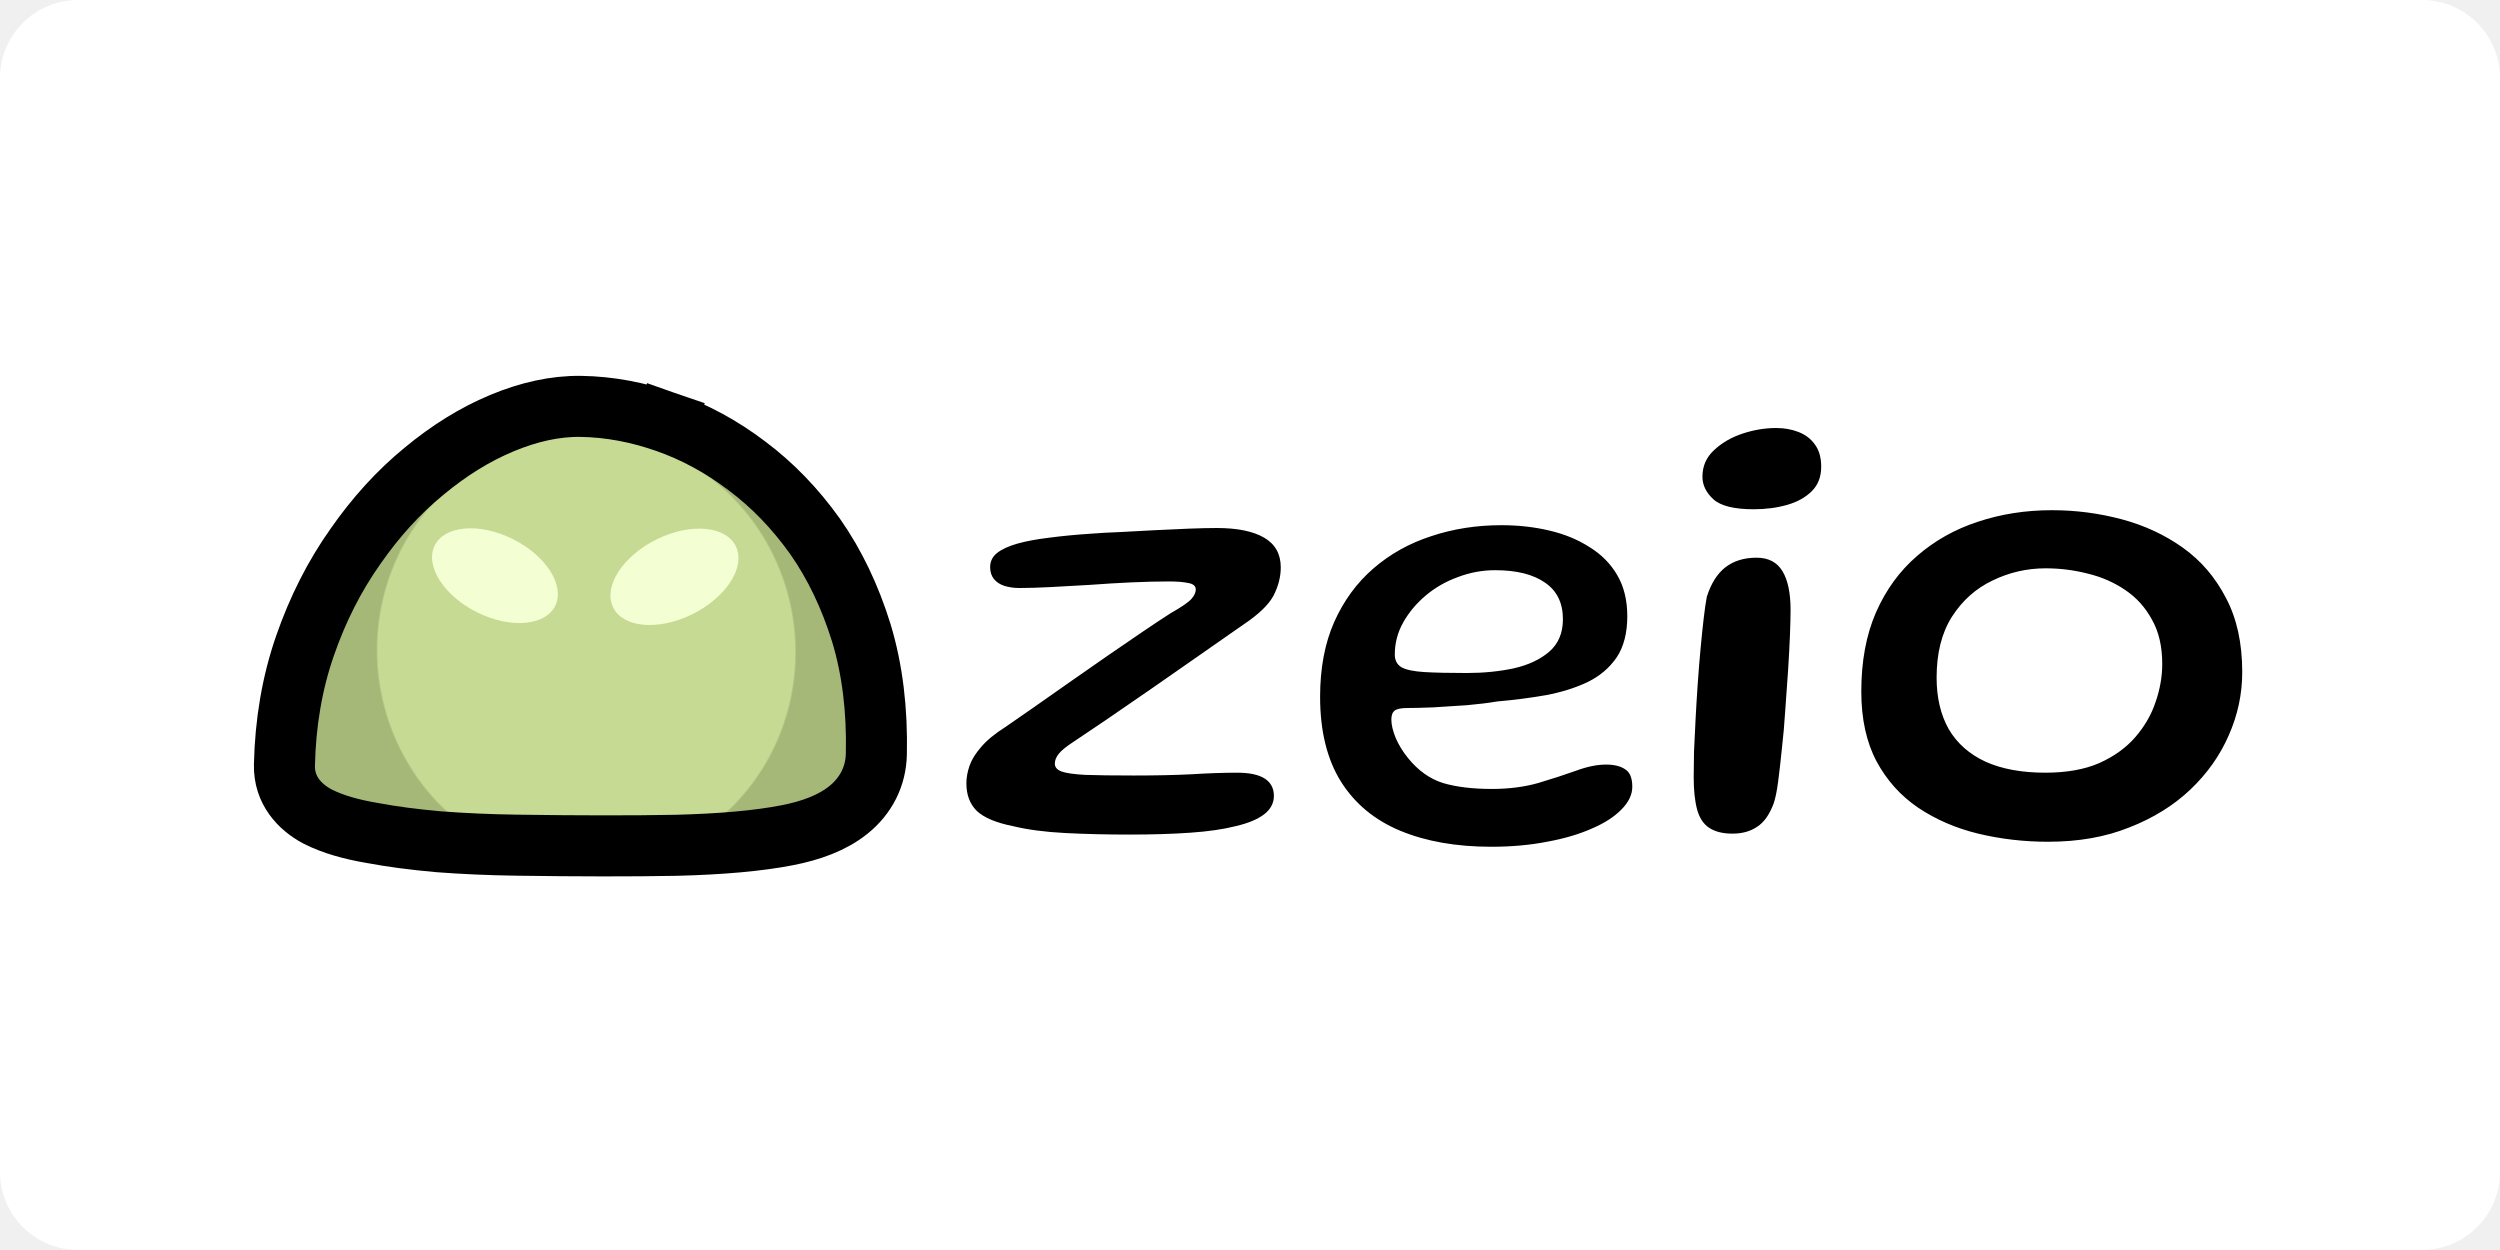
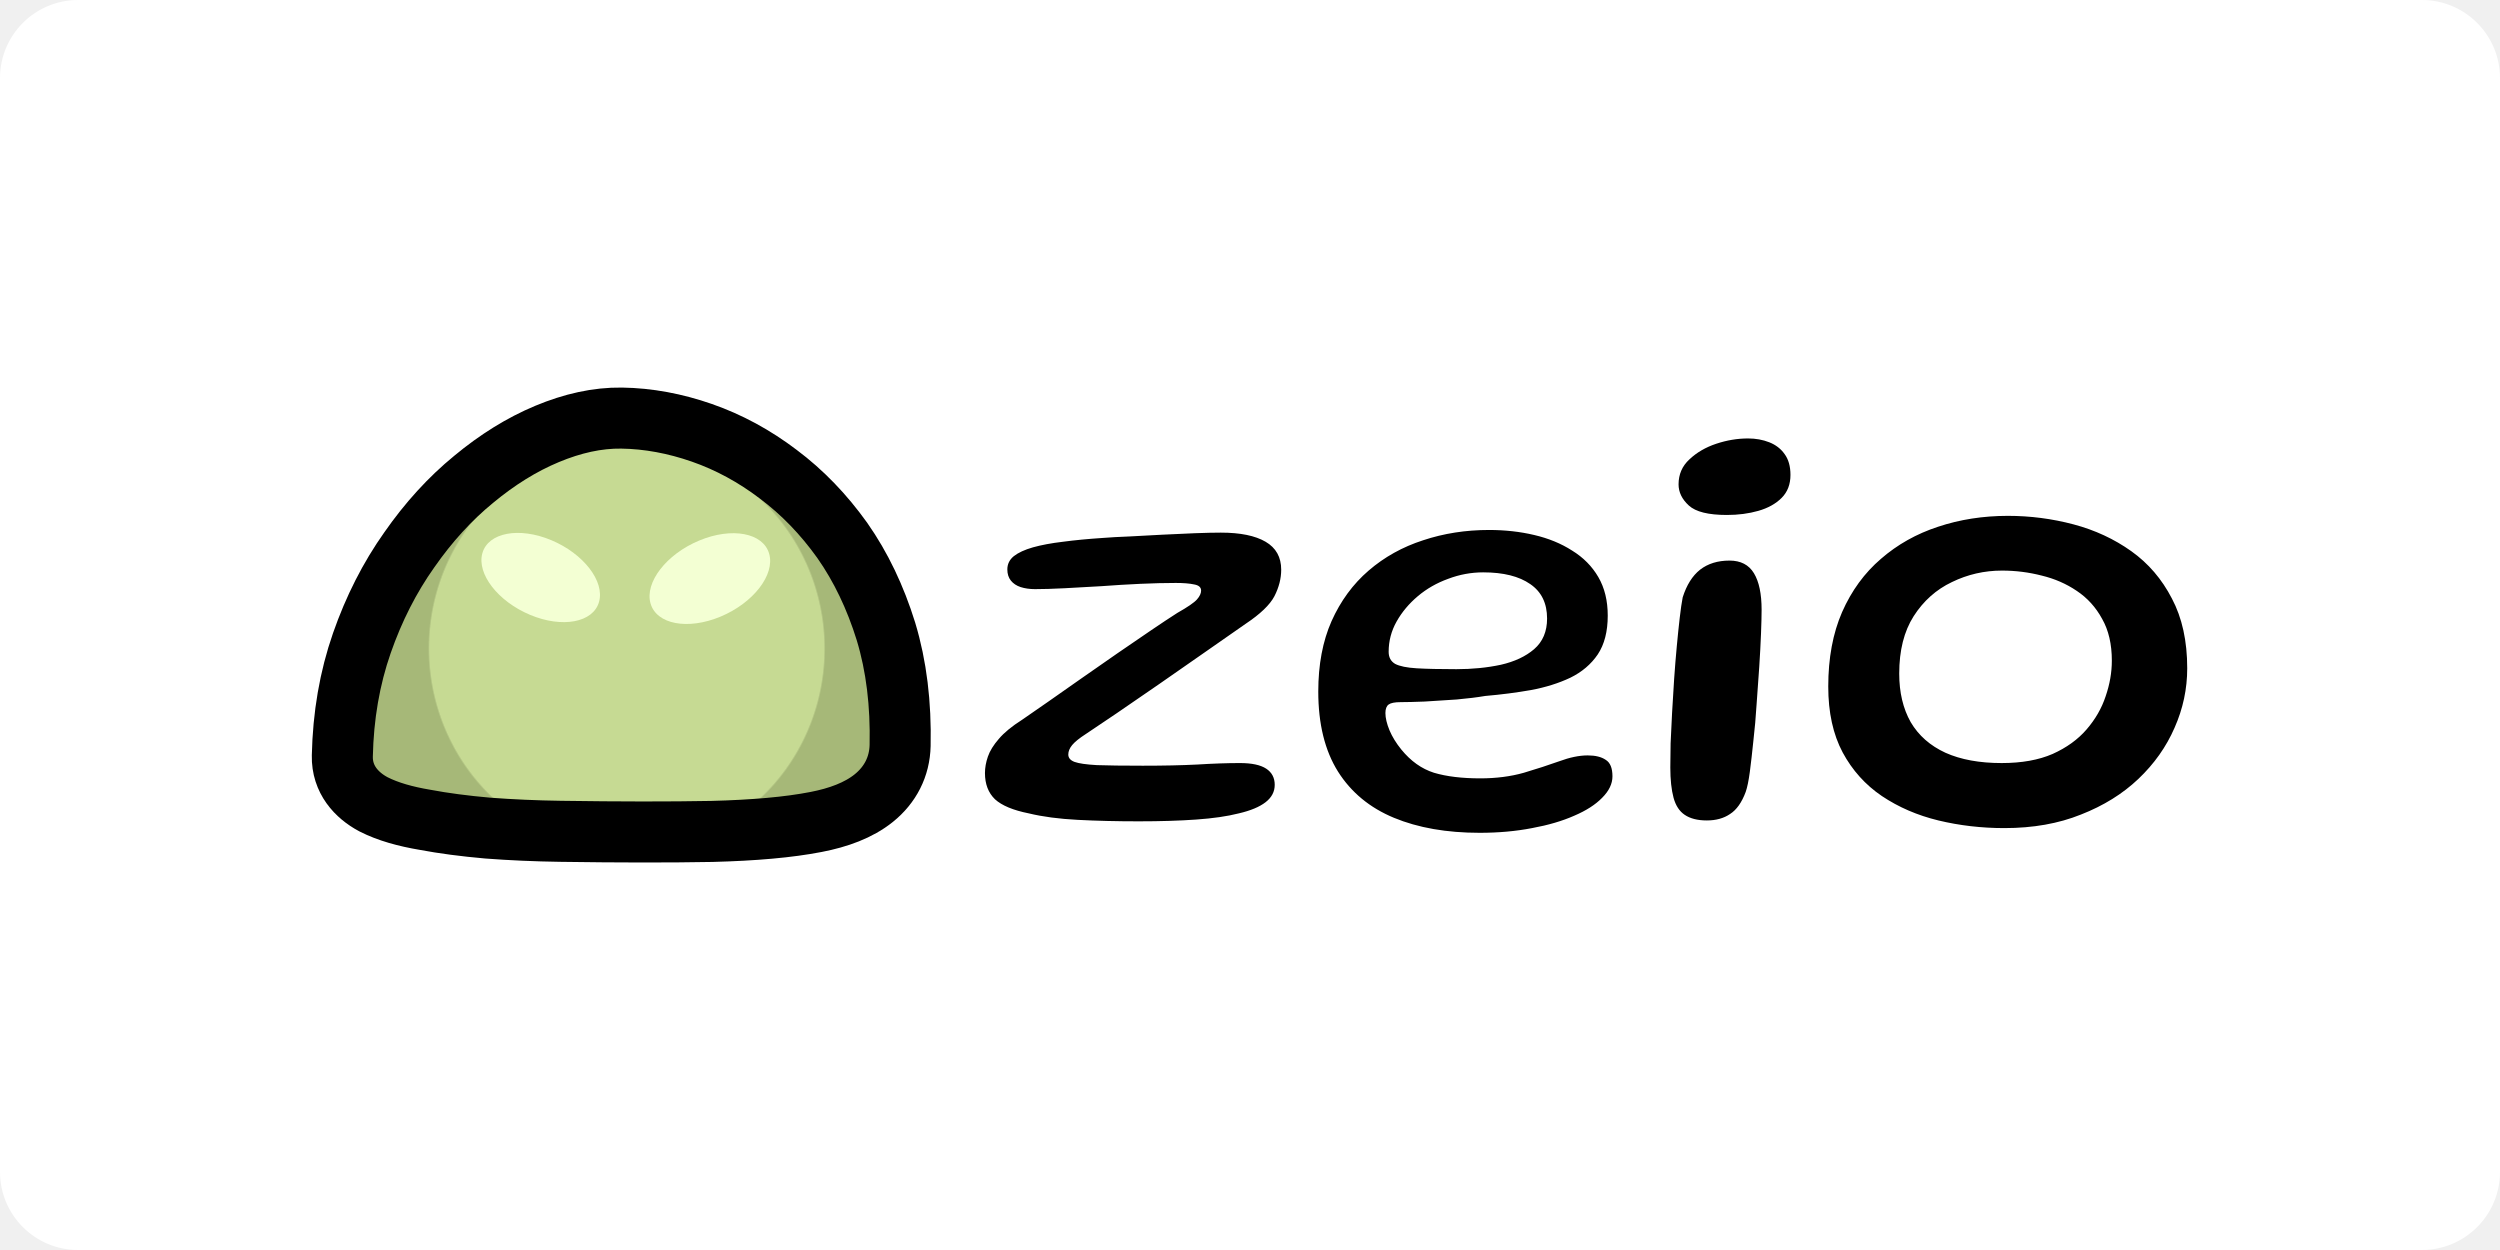
<svg xmlns="http://www.w3.org/2000/svg" width="1024" height="512" viewBox="0 0 1024 512" fill="none">
  <rect width="1024" height="512" rx="32" fill="white" />
-   <path d="M462.649 341.84C453.177 341.84 444.345 341.627 436.153 341.2C427.961 340.773 420.878 339.835 414.905 338.384C408.078 337.019 403.171 334.971 400.185 332.24C397.283 329.424 395.833 325.627 395.833 320.848C395.833 318.544 396.259 316.155 397.113 313.68C397.966 311.205 399.545 308.645 401.849 306C404.153 303.269 407.523 300.496 411.961 297.68C415.033 295.547 418.787 292.944 423.225 289.872C427.747 286.715 432.611 283.301 437.817 279.632C443.022 275.963 448.227 272.336 453.433 268.752C458.723 265.168 463.587 261.84 468.025 258.768C472.547 255.696 476.345 253.179 479.417 251.216C483.939 248.656 486.798 246.693 487.993 245.328C489.187 243.963 489.785 242.683 489.785 241.488C489.785 240.037 488.761 239.141 486.713 238.8C484.75 238.373 482.105 238.16 478.777 238.16C474.083 238.16 468.921 238.288 463.289 238.544C457.742 238.8 452.11 239.141 446.393 239.568C440.761 239.909 435.427 240.208 430.393 240.464C425.358 240.72 421.091 240.848 417.593 240.848C415.289 240.848 413.198 240.549 411.321 239.952C409.529 239.355 408.121 238.416 407.097 237.136C406.073 235.856 405.561 234.235 405.561 232.272C405.561 229.968 406.499 228.048 408.377 226.512C410.339 224.976 413.113 223.696 416.697 222.672C420.366 221.648 424.718 220.837 429.753 220.24C434.873 219.557 440.675 219.003 447.161 218.576C450.318 218.32 454.158 218.107 458.681 217.936C463.289 217.68 468.067 217.424 473.017 217.168C477.966 216.912 482.659 216.699 487.097 216.528C491.619 216.357 495.374 216.272 498.361 216.272C506.809 216.272 513.294 217.595 517.817 220.24C522.339 222.885 524.601 226.939 524.601 232.4C524.601 236.24 523.619 240.08 521.657 243.92C519.694 247.675 515.513 251.685 509.113 255.952C503.822 259.621 497.891 263.76 491.321 268.368C484.75 272.976 478.137 277.584 471.481 282.192C464.825 286.8 458.681 291.024 453.049 294.864C447.502 298.619 443.065 301.605 439.737 303.824C436.835 305.701 434.83 307.323 433.721 308.688C432.611 310.053 432.057 311.419 432.057 312.784C432.057 314.235 432.953 315.301 434.745 315.984C436.622 316.667 439.865 317.136 444.473 317.392C449.166 317.563 455.822 317.648 464.441 317.648C473.486 317.648 481.379 317.477 488.121 317.136C494.947 316.709 501.134 316.496 506.681 316.496C511.801 316.496 515.598 317.307 518.073 318.928C520.547 320.549 521.785 322.896 521.785 325.968C521.785 328.955 520.462 331.472 517.817 333.52C515.171 335.568 511.289 337.189 506.169 338.384C501.134 339.664 494.947 340.56 487.609 341.072C480.355 341.584 472.035 341.84 462.649 341.84ZM610.859 346.832C596.523 346.832 584.107 344.656 573.611 340.304C563.115 335.952 555.008 329.253 549.291 320.208C543.573 311.077 540.715 299.472 540.715 285.392C540.715 273.701 542.635 263.504 546.475 254.8C550.4 246.011 555.776 238.672 562.603 232.784C569.429 226.896 577.323 222.501 586.283 219.6C595.243 216.613 604.8 215.12 614.955 215.12C621.867 215.12 628.395 215.845 634.539 217.296C640.768 218.747 646.272 221.008 651.051 224.08C655.915 227.067 659.712 230.907 662.443 235.6C665.173 240.293 666.539 245.883 666.539 252.368C666.539 259.28 665.088 264.912 662.187 269.264C659.285 273.531 655.317 276.901 650.283 279.376C645.248 281.765 639.531 283.557 633.131 284.752C626.816 285.861 620.203 286.715 613.291 287.312C609.792 287.909 605.653 288.421 600.875 288.848C596.096 289.189 591.445 289.488 586.923 289.744C582.485 289.915 579.029 290 576.555 290C573.995 290 572.245 290.341 571.307 291.024C570.368 291.707 569.899 292.944 569.899 294.736C569.899 296.869 570.496 299.387 571.691 302.288C572.885 305.104 574.592 307.877 576.811 310.608C580.907 315.643 585.643 319.013 591.019 320.72C596.48 322.341 603.179 323.152 611.115 323.152C618.027 323.152 624.341 322.341 630.059 320.72C635.776 319.013 640.896 317.349 645.419 315.728C650.027 314.021 654.165 313.168 657.835 313.168C661.163 313.168 663.765 313.808 665.643 315.088C667.605 316.283 668.587 318.672 668.587 322.256C668.587 325.499 667.093 328.613 664.107 331.6C661.205 334.587 657.152 337.189 651.947 339.408C646.741 341.712 640.64 343.504 633.643 344.784C626.645 346.149 619.051 346.832 610.859 346.832ZM600.747 275.664C607.659 275.664 614.101 275.024 620.075 273.744C626.048 272.379 630.869 270.117 634.539 266.96C638.293 263.717 640.171 259.28 640.171 253.648C640.171 246.992 637.739 242 632.875 238.672C628.011 235.259 621.184 233.552 612.395 233.552C607.189 233.552 602.112 234.491 597.163 236.368C592.213 238.16 587.819 240.677 583.979 243.92C580.139 247.163 577.067 250.832 574.763 254.928C572.459 259.024 571.307 263.419 571.307 268.112C571.307 270.501 572.245 272.251 574.123 273.36C576.085 274.384 579.2 275.024 583.467 275.28C587.819 275.536 593.579 275.664 600.747 275.664ZM709.609 341.456C705.598 341.456 702.398 340.645 700.009 339.024C697.705 337.488 696.083 335.013 695.145 331.6C694.206 328.101 693.737 323.707 693.737 318.416C693.737 315.515 693.779 312.016 693.865 307.92C694.035 303.824 694.249 299.387 694.505 294.608C694.761 289.744 695.059 284.837 695.401 279.888C695.742 274.939 696.126 270.203 696.553 265.68C696.979 261.072 697.406 256.933 697.833 253.264C698.259 249.595 698.686 246.651 699.113 244.432C700.819 239.056 703.337 235.045 706.665 232.4C710.078 229.755 714.345 228.432 719.465 228.432C724.329 228.432 727.87 230.267 730.089 233.936C732.307 237.605 733.417 242.896 733.417 249.808C733.417 252.368 733.331 255.824 733.161 260.176C732.99 264.528 732.734 269.349 732.393 274.64C732.051 279.931 731.667 285.349 731.241 290.896C730.899 296.443 730.43 301.776 729.833 306.896C729.321 311.931 728.809 316.411 728.297 320.336C727.785 324.176 727.187 327.077 726.505 329.04C724.798 333.648 722.537 336.848 719.721 338.64C716.99 340.517 713.619 341.456 709.609 341.456ZM718.313 208.592C710.291 208.592 704.787 207.227 701.801 204.496C698.814 201.765 697.321 198.693 697.321 195.28C697.321 190.928 698.899 187.301 702.057 184.4C705.214 181.413 709.097 179.152 713.705 177.616C718.313 176.08 722.921 175.312 727.529 175.312C730.857 175.312 733.929 175.867 736.745 176.976C739.561 178.085 741.779 179.792 743.401 182.096C745.107 184.4 745.961 187.429 745.961 191.184C745.961 195.28 744.681 198.608 742.121 201.168C739.561 203.728 736.19 205.605 732.009 206.8C727.827 207.995 723.262 208.592 718.313 208.592ZM838.931 344.784C829.032 344.784 819.475 343.675 810.259 341.456C801.128 339.237 792.936 335.696 785.683 330.832C778.515 325.968 772.84 319.653 768.659 311.888C764.477 304.037 762.387 294.48 762.387 283.216C762.387 270.843 764.392 260.048 768.403 250.832C772.499 241.531 778.131 233.808 785.299 227.664C792.467 221.435 800.744 216.784 810.131 213.712C819.603 210.555 829.715 208.976 840.467 208.976C850.195 208.976 859.709 210.213 869.011 212.688C878.312 215.163 886.675 219.045 894.099 224.336C901.523 229.627 907.411 236.496 911.763 244.944C916.2 253.307 918.419 263.419 918.419 275.28C918.419 284.24 916.584 292.859 912.915 301.136C909.331 309.413 904.083 316.837 897.171 323.408C890.344 329.893 882.024 335.056 872.211 338.896C862.483 342.821 851.389 344.784 838.931 344.784ZM837.779 316.496C846.483 316.496 853.864 315.173 859.923 312.528C865.981 309.797 870.888 306.256 874.643 301.904C878.483 297.467 881.256 292.645 882.963 287.44C884.755 282.235 885.651 277.072 885.651 271.952C885.651 264.784 884.243 258.725 881.427 253.776C878.696 248.741 875.027 244.688 870.419 241.616C865.896 238.544 860.819 236.325 855.187 234.96C849.555 233.509 843.795 232.784 837.907 232.784C830.227 232.784 822.973 234.448 816.147 237.776C809.32 241.019 803.773 245.968 799.507 252.624C795.325 259.195 793.235 267.515 793.235 277.584C793.235 285.776 794.899 292.816 798.227 298.704C801.64 304.507 806.675 308.944 813.331 312.016C819.987 315.003 828.136 316.496 837.779 316.496Z" fill="black" />
-   <path d="M352.814 259.28L352.801 259.237L352.788 259.195C348.205 244.439 341.92 231.222 333.83 219.68L333.797 219.632L333.763 219.585C325.688 208.29 316.425 198.668 305.944 190.832C295.596 182.973 284.525 176.946 272.744 172.845L268.654 184.593L272.744 172.845C261.122 168.799 249.5 166.625 237.923 166.456C227.341 166.301 216.495 168.765 205.52 173.344C194.455 177.96 183.825 184.596 173.616 193.073C163.248 201.561 153.939 211.813 145.649 223.719C137.063 235.835 130.197 249.386 125.001 264.294C119.679 279.562 116.884 295.96 116.505 313.399C116.283 323.632 122.716 330.517 129.942 334.377L130.056 334.438L130.171 334.496C136.348 337.635 143.942 339.746 152.436 341.177C160.495 342.696 169.574 343.888 179.633 344.778L179.71 344.784L179.786 344.79C189.871 345.557 200.384 346.019 211.319 346.18C236.917 346.555 258.843 346.574 277.071 346.233L277.115 346.232L277.159 346.231C295.386 345.762 310.559 344.437 322.426 342.119C332.091 340.248 340.884 337.087 347.525 331.731C354.655 325.981 358.755 318.098 358.957 308.813C359.346 290.872 357.367 274.315 352.814 259.28Z" fill="#C6DA93" />
-   <path d="M352.814 259.28L352.801 259.237L352.788 259.195C348.205 244.439 341.92 231.222 333.83 219.68L333.797 219.632L333.763 219.585C325.688 208.29 316.425 198.668 305.944 190.832C295.596 182.973 284.525 176.946 272.744 172.845L268.654 184.593L272.744 172.845C261.122 168.799 249.5 166.625 237.923 166.456C227.341 166.301 216.495 168.765 205.52 173.344C194.455 177.96 183.825 184.596 173.616 193.073C163.248 201.561 153.939 211.813 145.649 223.719C137.063 235.835 130.197 249.386 125.001 264.294C119.679 279.562 116.884 295.96 116.505 313.399C116.283 323.632 122.716 330.517 129.942 334.377L130.056 334.438L130.171 334.496C136.348 337.635 143.942 339.746 152.436 341.177C160.495 342.696 169.574 343.888 179.633 344.778L179.71 344.784L179.786 344.79C189.871 345.557 200.384 346.019 211.319 346.18C236.917 346.555 258.843 346.574 277.071 346.233L277.115 346.232L277.159 346.231C295.386 345.762 310.559 344.437 322.426 342.119C332.091 340.248 340.884 337.087 347.525 331.731C354.655 325.981 358.755 318.098 358.957 308.813C359.346 290.872 357.367 274.315 352.814 259.28Z" fill="url(#paint0_radial_269_157)" fill-opacity="0.2" />
-   <path d="M352.814 259.28L352.801 259.237L352.788 259.195C348.205 244.439 341.92 231.222 333.83 219.68L333.797 219.632L333.763 219.585C325.688 208.29 316.425 198.668 305.944 190.832C295.596 182.973 284.525 176.946 272.744 172.845L268.654 184.593L272.744 172.845C261.122 168.799 249.5 166.625 237.923 166.456C227.341 166.301 216.495 168.765 205.52 173.344C194.455 177.96 183.825 184.596 173.616 193.073C163.248 201.561 153.939 211.813 145.649 223.719C137.063 235.835 130.197 249.386 125.001 264.294C119.679 279.562 116.884 295.96 116.505 313.399C116.283 323.632 122.716 330.517 129.942 334.377L130.056 334.438L130.171 334.496C136.348 337.635 143.942 339.746 152.436 341.177C160.495 342.696 169.574 343.888 179.633 344.778L179.71 344.784L179.786 344.79C189.871 345.557 200.384 346.019 211.319 346.18C236.917 346.555 258.843 346.574 277.071 346.233L277.115 346.232L277.159 346.231C295.386 345.762 310.559 344.437 322.426 342.119C332.091 340.248 340.884 337.087 347.525 331.731C354.655 325.981 358.755 318.098 358.957 308.813C359.346 290.872 357.367 274.315 352.814 259.28Z" stroke="black" stroke-width="25" />
-   <ellipse cx="27.954" cy="17.179" rx="27.954" ry="17.179" transform="matrix(-0.922655 0.385627 -0.271375 -0.962474 306.708 242.018)" fill="#F3FFD3" />
-   <ellipse cx="27.479" cy="16.887" rx="27.479" ry="16.887" transform="matrix(-0.922628 -0.385691 0.271424 -0.96246 223.503 262.651)" fill="#F3FFD3" />
+   <path d="M466.4 336.417C457.475 336.417 449.152 336.216 441.432 335.814C433.713 335.412 427.038 334.529 421.41 333.162C414.976 331.877 410.352 329.948 407.539 327.376C404.804 324.724 403.438 321.148 403.438 316.648C403.438 314.478 403.839 312.228 404.644 309.897C405.447 307.566 406.935 305.155 409.107 302.664C411.278 300.093 414.453 297.481 418.635 294.829C421.53 292.82 425.068 290.369 429.25 287.476C433.511 284.503 438.095 281.288 443 277.832C447.905 274.377 452.81 270.961 457.716 267.586C462.701 264.211 467.284 261.077 471.466 258.184C475.727 255.291 479.306 252.92 482.201 251.072C486.463 248.661 489.157 246.812 490.283 245.527C491.408 244.241 491.971 243.036 491.971 241.91C491.971 240.544 491.006 239.7 489.077 239.379C487.227 238.977 484.734 238.776 481.598 238.776C477.175 238.776 472.311 238.897 467.003 239.138C461.776 239.379 456.469 239.7 451.082 240.102C445.775 240.423 440.748 240.705 436.004 240.946C431.26 241.187 427.239 241.308 423.943 241.308C421.771 241.308 419.801 241.026 418.032 240.464C416.344 239.902 415.017 239.017 414.052 237.812C413.087 236.607 412.604 235.08 412.604 233.231C412.604 231.062 413.488 229.253 415.258 227.807C417.107 226.36 419.721 225.155 423.098 224.191C426.556 223.226 430.657 222.462 435.401 221.9C440.226 221.257 445.694 220.735 451.805 220.333C454.78 220.092 458.399 219.891 462.661 219.73C467.003 219.489 471.506 219.248 476.17 219.007C480.834 218.766 485.256 218.565 489.438 218.404C493.7 218.243 497.238 218.163 500.053 218.163C508.014 218.163 514.125 219.409 518.387 221.9C522.648 224.391 524.78 228.209 524.78 233.352C524.78 236.968 523.854 240.584 522.005 244.201C520.156 247.737 516.216 251.513 510.185 255.532C505.199 258.987 499.61 262.885 493.419 267.225C487.227 271.564 480.995 275.904 474.723 280.243C468.451 284.583 462.661 288.561 457.354 292.177C452.127 295.713 447.946 298.525 444.81 300.615C442.075 302.383 440.186 303.91 439.141 305.196C438.095 306.481 437.573 307.768 437.573 309.053C437.573 310.42 438.417 311.424 440.105 312.067C441.874 312.71 444.93 313.152 449.272 313.393C453.695 313.554 459.967 313.634 468.089 313.634C476.612 313.634 484.05 313.473 490.403 313.152C496.836 312.75 502.666 312.549 507.893 312.549C512.718 312.549 516.296 313.313 518.628 314.839C520.959 316.366 522.126 318.576 522.126 321.469C522.126 324.282 520.879 326.653 518.387 328.581C515.893 330.51 512.235 332.037 507.411 333.162C502.666 334.367 496.836 335.211 489.921 335.693C483.085 336.176 475.245 336.417 466.4 336.417ZM606.063 341.118C592.554 341.118 580.854 339.069 570.963 334.97C561.073 330.872 553.433 324.563 548.046 316.045C542.658 307.446 539.964 296.517 539.964 283.257C539.964 272.247 541.774 262.644 545.392 254.447C549.091 246.17 554.157 239.258 560.59 233.713C567.022 228.168 574.461 224.029 582.904 221.297C591.348 218.484 600.354 217.078 609.923 217.078C616.436 217.078 622.588 217.761 628.378 219.128C634.247 220.494 639.434 222.623 643.937 225.517C648.521 228.33 652.099 231.946 654.672 236.365C657.245 240.785 658.532 246.049 658.532 252.157C658.532 258.666 657.165 263.97 654.431 268.068C651.697 272.087 647.957 275.261 643.214 277.591C638.469 279.841 633.082 281.529 627.051 282.654C621.1 283.699 614.868 284.503 608.355 285.065C605.058 285.627 601.157 286.109 596.655 286.512C592.152 286.833 587.769 287.114 583.508 287.355C579.325 287.516 576.069 287.597 573.737 287.597C571.325 287.597 569.676 287.918 568.792 288.561C567.907 289.204 567.465 290.369 567.465 292.057C567.465 294.065 568.028 296.437 569.154 299.169C570.279 301.821 571.888 304.432 573.979 307.004C577.838 311.746 582.301 314.919 587.367 316.527C592.513 318.054 598.826 318.817 606.304 318.817C612.818 318.817 618.768 318.054 624.156 316.527C629.543 314.919 634.368 313.352 638.63 311.826C642.972 310.218 646.872 309.415 650.33 309.415C653.466 309.415 655.918 310.018 657.688 311.223C659.537 312.348 660.462 314.598 660.462 317.974C660.462 321.028 659.054 323.96 656.24 326.773C653.506 329.586 649.687 332.037 644.782 334.126C639.876 336.296 634.127 337.984 627.533 339.189C620.939 340.475 613.783 341.118 606.063 341.118ZM596.534 274.096C603.048 274.096 609.118 273.493 614.748 272.287C620.376 271.002 624.919 268.872 628.378 265.899C631.915 262.845 633.685 258.666 633.685 253.362C633.685 247.094 631.393 242.393 626.81 239.258C622.226 236.044 615.793 234.437 607.511 234.437C602.605 234.437 597.821 235.321 593.157 237.089C588.493 238.776 584.352 241.147 580.733 244.201C577.115 247.255 574.22 250.71 572.049 254.568C569.878 258.425 568.792 262.564 568.792 266.984C568.792 269.233 569.676 270.881 571.446 271.926C573.295 272.89 576.23 273.493 580.251 273.734C584.352 273.975 589.78 274.096 596.534 274.096ZM699.118 336.055C695.339 336.055 692.323 335.291 690.072 333.765C687.901 332.318 686.372 329.987 685.489 326.773C684.604 323.478 684.162 319.34 684.162 314.357C684.162 311.625 684.201 308.33 684.282 304.473C684.443 300.615 684.644 296.437 684.885 291.936C685.127 287.355 685.408 282.734 685.73 278.074C686.051 273.413 686.413 268.953 686.815 264.693C687.217 260.354 687.619 256.456 688.022 253C688.423 249.545 688.825 246.773 689.228 244.683C690.835 239.62 693.208 235.843 696.344 233.352C699.56 230.861 703.581 229.615 708.406 229.615C712.99 229.615 716.326 231.343 718.417 234.798C720.507 238.254 721.553 243.236 721.553 249.746C721.553 252.157 721.472 255.411 721.312 259.51C721.151 263.608 720.91 268.148 720.589 273.131C720.266 278.114 719.904 283.216 719.503 288.44C719.181 293.664 718.739 298.687 718.176 303.508C717.694 308.25 717.211 312.469 716.729 316.165C716.246 319.782 715.683 322.514 715.04 324.362C713.431 328.702 711.301 331.716 708.647 333.403C706.074 335.171 702.897 336.055 699.118 336.055ZM707.32 210.931C699.761 210.931 694.575 209.645 691.761 207.073C688.946 204.501 687.539 201.608 687.539 198.394C687.539 194.296 689.026 190.88 692.002 188.148C694.977 185.335 698.636 183.206 702.978 181.759C707.32 180.313 711.663 179.589 716.005 179.589C719.141 179.589 722.036 180.112 724.69 181.156C727.343 182.201 729.433 183.808 730.962 185.978C732.569 188.148 733.374 191.001 733.374 194.537C733.374 198.394 732.168 201.528 729.755 203.939C727.343 206.35 724.167 208.118 720.227 209.243C716.286 210.368 711.984 210.931 707.32 210.931ZM820.983 339.189C811.654 339.189 802.649 338.145 793.964 336.055C785.36 333.965 777.64 330.631 770.805 326.05C764.051 321.469 758.703 315.522 754.763 308.209C750.822 300.816 748.853 291.816 748.853 281.208C748.853 269.555 750.742 259.389 754.522 250.71C758.382 241.951 763.689 234.678 770.443 228.892C777.198 223.026 784.998 218.646 793.843 215.752C802.769 212.779 812.298 211.292 822.43 211.292C831.597 211.292 840.562 212.457 849.328 214.788C858.093 217.119 865.973 220.775 872.969 225.758C879.965 230.74 885.513 237.209 889.614 245.165C893.796 253.041 895.887 262.564 895.887 273.734C895.887 282.172 894.157 290.289 890.7 298.084C887.323 305.879 882.377 312.87 875.864 319.058C869.431 325.166 861.59 330.028 852.343 333.644C843.176 337.341 832.722 339.189 820.983 339.189ZM819.897 312.549C828.099 312.549 835.054 311.303 840.764 308.812C846.473 306.24 851.097 302.906 854.635 298.807C858.254 294.629 860.867 290.087 862.475 285.186C864.164 280.284 865.008 275.422 865.008 270.6C865.008 263.849 863.682 258.143 861.028 253.483C858.454 248.741 854.997 244.924 850.655 242.031C846.393 239.138 841.608 237.048 836.301 235.763C830.994 234.396 825.566 233.713 820.018 233.713C812.781 233.713 805.945 235.281 799.512 238.415C793.079 241.469 787.852 246.129 783.832 252.398C779.891 258.586 777.922 266.421 777.922 275.904C777.922 283.619 779.49 290.248 782.626 295.793C785.842 301.258 790.587 305.437 796.859 308.33C803.131 311.143 810.81 312.549 819.897 312.549Z" fill="black" />
+   <path d="M362.9 258.666L362.887 258.625L362.875 258.586C358.556 244.689 352.634 232.242 345.01 221.373L344.979 221.328L344.947 221.283C337.338 210.646 328.609 201.585 318.732 194.205C308.981 186.804 298.549 181.128 287.447 177.266C276.495 173.456 265.544 171.408 254.634 171.249C244.662 171.103 234.442 173.424 224.1 177.736C213.673 182.083 203.656 188.332 194.036 196.316C184.266 204.309 175.493 213.964 167.681 225.176C159.591 236.587 153.121 249.348 148.224 263.388C143.209 277.766 140.575 293.209 140.218 309.632C140.009 319.269 146.071 325.753 152.88 329.388L152.988 329.446L153.096 329.5C158.917 332.457 166.073 334.445 174.077 335.792C181.671 337.223 190.227 338.345 199.706 339.183L199.778 339.189L199.85 339.195C209.353 339.917 219.26 340.352 229.564 340.504C253.686 340.857 274.348 340.875 291.525 340.554L291.566 340.553L291.607 340.552C308.783 340.11 323.081 338.862 334.264 336.679C343.372 334.917 351.658 331.94 357.916 326.896C364.634 321.481 368.498 314.058 368.688 305.314C369.055 288.418 367.19 272.825 362.9 258.666Z" fill="#C6DA93" />
+   <path d="M362.9 258.666L362.887 258.625L362.875 258.586C358.556 244.689 352.634 232.242 345.01 221.373L344.979 221.328L344.947 221.283C337.338 210.646 328.609 201.585 318.732 194.205C308.981 186.804 298.549 181.128 287.447 177.266C276.495 173.456 265.544 171.408 254.634 171.249C244.662 171.103 234.442 173.424 224.1 177.736C213.673 182.083 203.656 188.332 194.036 196.316C184.266 204.309 175.493 213.964 167.681 225.176C159.591 236.587 153.121 249.348 148.224 263.388C143.209 277.766 140.575 293.209 140.218 309.632C140.009 319.269 146.071 325.753 152.88 329.388L152.988 329.446L153.096 329.5C158.917 332.457 166.073 334.445 174.077 335.792C181.671 337.223 190.227 338.345 199.706 339.183L199.778 339.189L199.85 339.195C209.353 339.917 219.26 340.352 229.564 340.504C253.686 340.857 274.348 340.875 291.525 340.554L291.566 340.553L291.607 340.552C308.783 340.11 323.081 338.862 334.264 336.679C343.372 334.917 351.658 331.94 357.916 326.896C364.634 321.481 368.498 314.058 368.688 305.314C369.055 288.418 367.19 272.825 362.9 258.666Z" fill="url(#paint0_radial_860_3242)" fill-opacity="0.2" />
+   <path d="M287.447 177.266C298.549 181.128 308.981 186.804 318.732 194.205C328.609 201.585 337.338 210.646 344.947 221.283L344.979 221.328L345.01 221.373C352.634 232.242 358.556 244.689 362.875 258.586L362.887 258.625L362.9 258.666C367.19 272.825 369.055 288.418 368.688 305.314C368.498 314.058 364.634 321.481 357.916 326.896C351.658 331.94 343.372 334.917 334.264 336.679C323.081 338.862 308.783 340.11 291.607 340.552L291.566 340.553L291.525 340.554C274.348 340.875 253.686 340.857 229.564 340.504C219.26 340.352 209.353 339.917 199.85 339.195L199.778 339.189L199.706 339.183C190.227 338.345 181.671 337.223 174.077 335.792C166.073 334.445 158.917 332.457 153.096 329.5L152.988 329.446L152.88 329.388C146.071 325.753 140.009 319.269 140.218 309.632C140.575 293.209 143.209 277.766 148.224 263.388C153.121 249.348 159.591 236.587 167.681 225.176C175.493 213.964 184.266 204.309 194.036 196.316C203.656 188.332 213.673 182.083 224.1 177.736C234.442 173.424 244.662 171.103 254.634 171.249C265.544 171.408 276.495 173.456 287.447 177.266ZM287.447 177.266L283.593 188.33" stroke="black" stroke-width="25" />
+   <path d="M286.362 221.419C272.939 227.026 264.024 238.543 266.451 247.142C268.877 255.742 281.725 258.168 295.148 252.561C308.571 246.955 317.485 235.438 315.059 226.839C312.633 218.239 299.785 215.813 286.362 221.419Z" fill="#F3FFD3" />
+   <path d="M225.793 221.247C212.599 215.735 199.969 218.119 197.583 226.572C195.198 235.026 203.96 246.347 217.155 251.86C230.35 257.372 242.98 254.988 245.365 246.534C247.75 238.081 238.988 226.76 225.793 221.247Z" fill="#F3FFD3" />
  <defs>
-     <radialGradient id="paint0_radial_269_157" cx="0" cy="0" r="1" gradientUnits="userSpaceOnUse" gradientTransform="translate(240.134 266.676) rotate(-1.15968) scale(119.011 122.324)">
+     <radialGradient id="paint0_radial_860_3242" cx="0" cy="0" r="1" gradientTransform="matrix(112.125 -2.26834 2.33293 115.175 256.718 265.631)" gradientUnits="userSpaceOnUse">
      <stop offset="0.719" stop-opacity="0" />
      <stop offset="0.725" stop-color="#28330B" />
    </radialGradient>
  </defs>
</svg>
